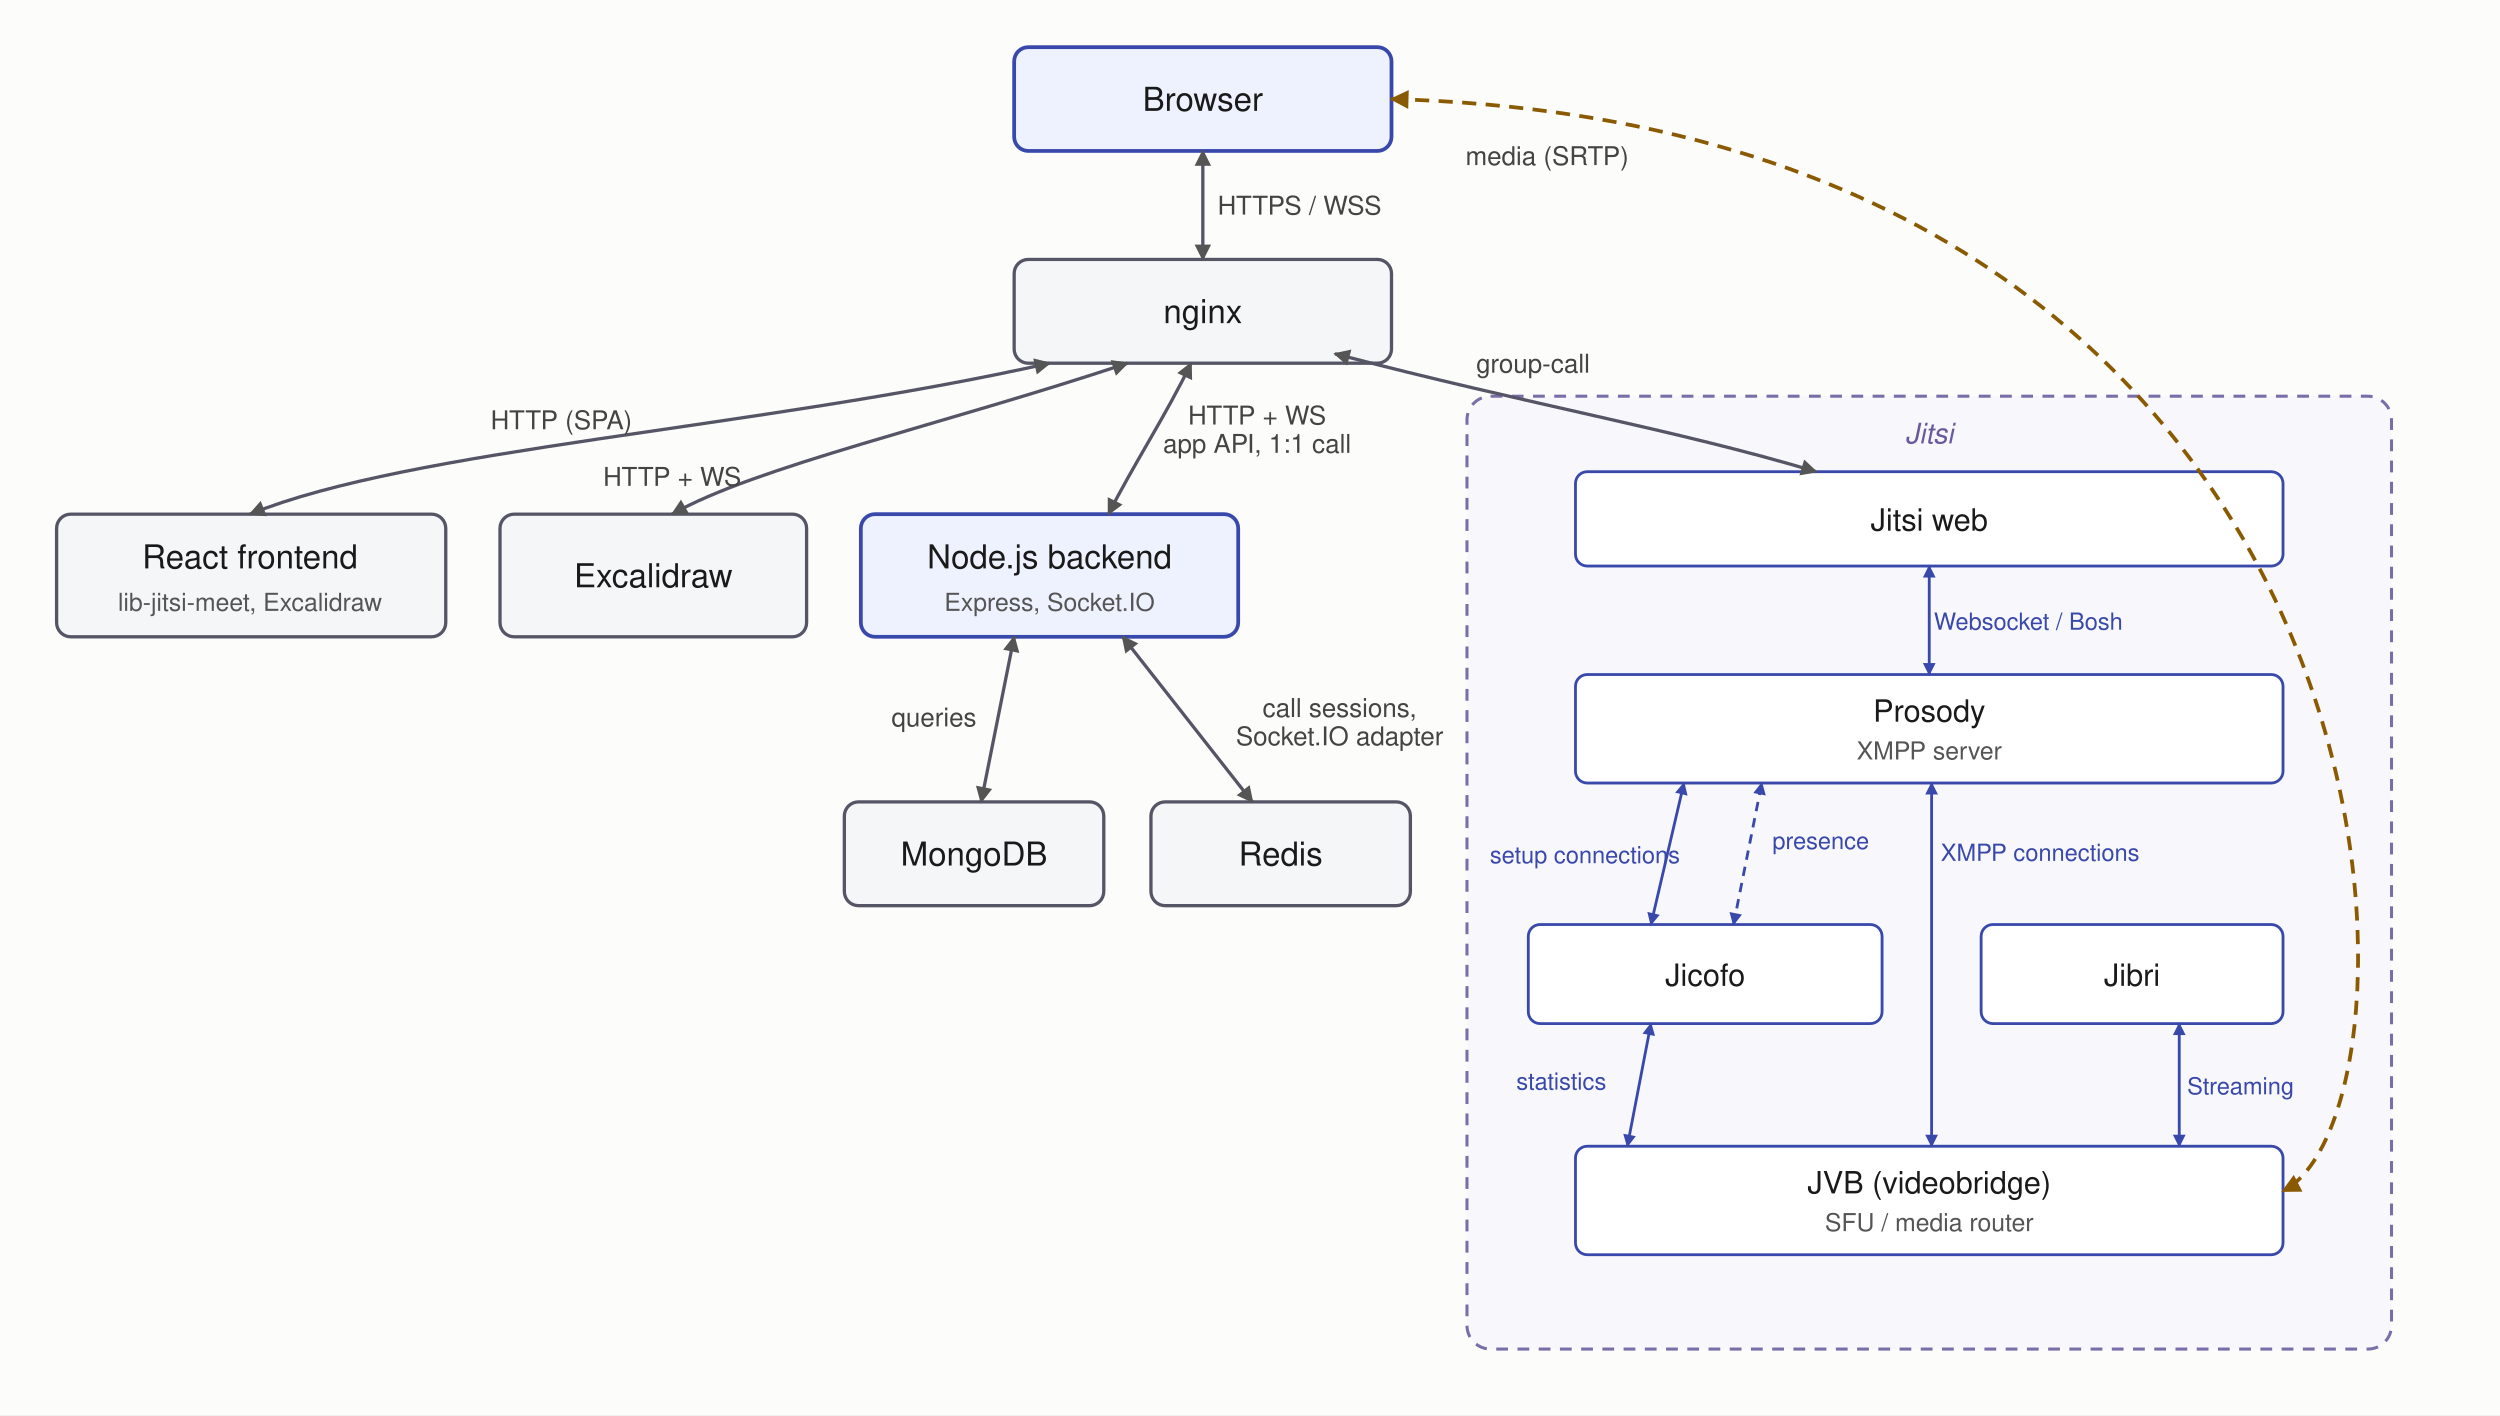
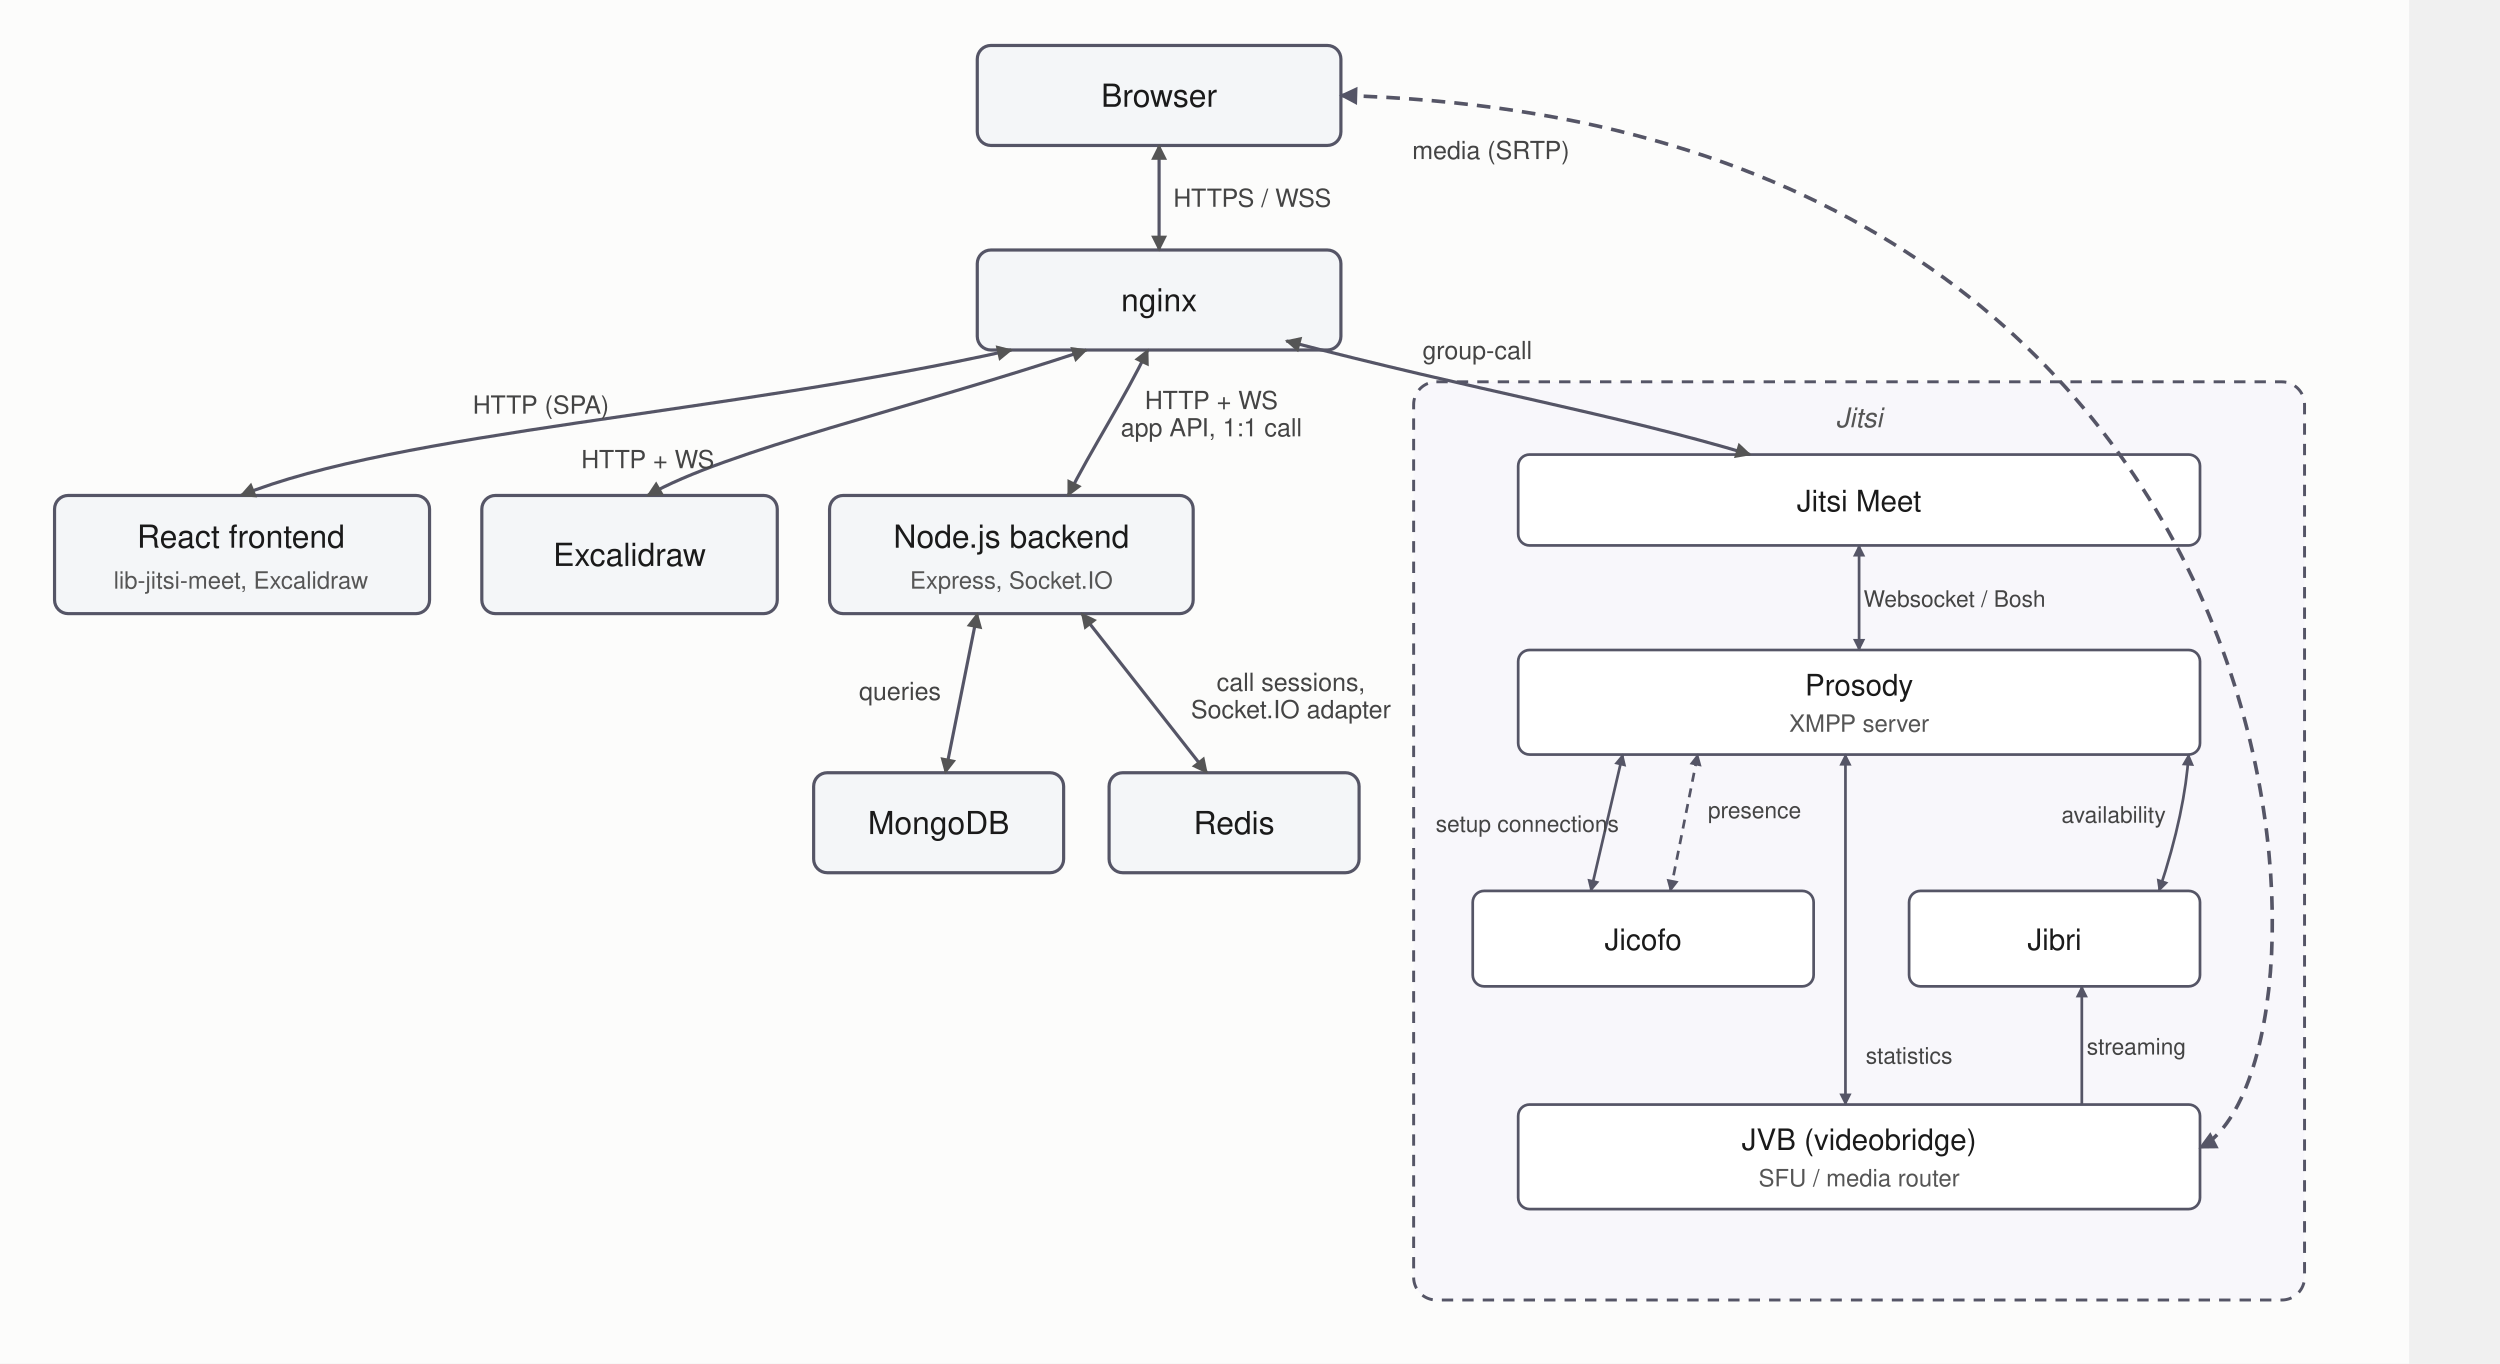
- <svg xmlns="http://www.w3.org/2000/svg" viewBox="0 0 1060 600" font-family="Helvetica, Arial, sans-serif">
+ <svg xmlns="http://www.w3.org/2000/svg" viewBox="0 0 1100 600" font-family="Helvetica, Arial, sans-serif">
  <defs>
    <marker id="arrow" viewBox="0 0 10 10" refX="9" refY="5" markerWidth="5" markerHeight="5" orient="auto-start-reverse">
      <path d="M 0 0 L 10 5 L 0 10 z" fill="#555" />
    </marker>
    <marker id="arrow-media" viewBox="0 0 10 10" refX="9" refY="5" markerWidth="5" markerHeight="5" orient="auto-start-reverse">
-       <path d="M 0 0 L 10 5 L 0 10 z" fill="#8a5a00" />
+       <path d="M 0 0 L 10 5 L 0 10 z" fill="#556" />
    </marker>
    <marker id="arrow-int" viewBox="0 0 10 10" refX="9" refY="5" markerWidth="4.5" markerHeight="4.5" orient="auto-start-reverse">
-       <path d="M 0 0 L 10 5 L 0 10 z" fill="#3949ab" />
+       <path d="M 0 0 L 10 5 L 0 10 z" fill="#556" />
    </marker>
  </defs>
  <style>
    .box        { fill: #f4f6f8; stroke: #556; stroke-width: 1.4; }
-     .box-accent { fill: #eef2ff; stroke: #3949ab; stroke-width: 1.6; }
-     .cluster    { fill: #f8f7fb; stroke: #7a6ea8; stroke-width: 1.3; stroke-dasharray: 5 4; }
-     .box-inner  { fill: #ffffff; stroke: #3949ab; stroke-width: 1.2; }
+     .cluster    { fill: #f8f7fb; stroke: #556; stroke-width: 1.3; stroke-dasharray: 5 4; }
+     .box-inner  { fill: #ffffff; stroke: #556; stroke-width: 1.2; }
    .label        { font-size: 14px; fill: #1a1a1a; text-anchor: middle; }
    .inner-label  { font-size: 13px; fill: #1a1a1a; text-anchor: middle; }
    .sub          { font-size: 10.5px; fill: #555; text-anchor: middle; }
-     .cluster-label{ font-size: 12px; fill: #6a5a9a; text-anchor: middle; font-style: italic; }
+     .cluster-label{ font-size: 12px; fill: #555; text-anchor: middle; font-style: italic; }
    .edge    { stroke: #556; stroke-width: 1.4; fill: none; marker-end: url(#arrow); marker-start: url(#arrow); }
-     .edge-int{ stroke: #3949ab; stroke-width: 1.2; fill: none; marker-end: url(#arrow-int); marker-start: url(#arrow-int); }
-     .edge-int-dash { stroke: #3949ab; stroke-width: 1.2; fill: none; marker-end: url(#arrow-int); marker-start: url(#arrow-int); stroke-dasharray: 4 3; }
-     .edge-media { stroke: #8a5a00; stroke-width: 1.6; fill: none; stroke-dasharray: 6 4; marker-end: url(#arrow-media); marker-start: url(#arrow-media); }
+     .edge-int{ stroke: #556; stroke-width: 1.2; fill: none; marker-end: url(#arrow-int); marker-start: url(#arrow-int); }
+     .edge-int-1way{ stroke: #556; stroke-width: 1.2; fill: none; marker-end: url(#arrow-int); }
+     .edge-int-dash { stroke: #556; stroke-width: 1.2; fill: none; marker-end: url(#arrow-int); marker-start: url(#arrow-int); stroke-dasharray: 4 3; }
+     .edge-media { stroke: #556; stroke-width: 1.6; fill: none; stroke-dasharray: 6 4; marker-end: url(#arrow-media); marker-start: url(#arrow-media); }
    .et  { font-size: 11px; fill: #444; text-anchor: middle; }
-     .eti { font-size: 10px; fill: #3949ab; text-anchor: middle; }
+     .eti { font-size: 10px; fill: #444; text-anchor: middle; }
  </style>
  <rect width="1060" height="600" fill="#fcfcfb" />
-   <rect class="box-accent" x="430" y="20" width="160" height="44" rx="6" />
+   <rect class="box" x="430" y="20" width="160" height="44" rx="6" />
  <text class="label" x="510" y="47">Browser</text>
  <rect class="box" x="430" y="110" width="160" height="44" rx="6" />
  <text class="label" x="510" y="137">nginx</text>
  <rect class="box" x="24" y="218" width="165" height="52" rx="6" />
  <text class="label" x="106" y="241">React frontend</text>
  <text class="sub" x="106" y="259">lib-jitsi-meet, Excalidraw</text>
  <rect class="box" x="212" y="218" width="130" height="52" rx="6" />
  <text class="label" x="277" y="249">Excalidraw</text>
-   <rect class="box-accent" x="365" y="218" width="160" height="52" rx="6" />
+   <rect class="box" x="365" y="218" width="160" height="52" rx="6" />
  <text class="label" x="445" y="241">Node.js backend</text>
  <text class="sub" x="445" y="259">Express, Socket.IO</text>
  <rect class="box" x="358" y="340" width="110" height="44" rx="6" />
  <text class="label" x="413" y="367">MongoDB</text>
  <rect class="box" x="488" y="340" width="110" height="44" rx="6" />
  <text class="label" x="543" y="367">Redis</text>
  <rect class="cluster" x="622" y="168" width="392" height="404" rx="10" />
  <text class="cluster-label" x="818" y="188">Jitsi</text>
  <rect class="box-inner" x="668" y="200" width="300" height="40" rx="5" />
-   <text class="inner-label" x="818" y="225">Jitsi web</text>
+   <text class="inner-label" x="818" y="225">Jitsi Meet</text>
  <rect class="box-inner" x="668" y="286" width="300" height="46" rx="5" />
  <text class="inner-label" x="818" y="306">Prosody</text>
  <text class="sub" x="818" y="322">XMPP server</text>
  <rect class="box-inner" x="648" y="392" width="150" height="42" rx="5" />
  <text class="inner-label" x="723" y="418">Jicofo</text>
  <rect class="box-inner" x="840" y="392" width="128" height="42" rx="5" />
  <text class="inner-label" x="904" y="418">Jibri</text>
  <rect class="box-inner" x="668" y="486" width="300" height="46" rx="5" />
  <text class="inner-label" x="818" y="506">JVB (videobridge)</text>
  <text class="sub" x="818" y="522">SFU / media router</text>
  <path class="edge-int" d="M 818 240 L 818 286" />
  <text class="eti" x="860" y="267">Websocket / Bosh</text>
  <path class="edge-int" d="M 700 392 L 714 332" />
  <text class="eti" x="672" y="366">setup connections</text>
  <path class="edge-int-dash" d="M 735 392 L 747 332" />
  <text class="eti" x="772" y="360">presence</text>
-   <path class="edge-int" d="M 819 486 L 819 332" />
-   <text class="eti" x="865" y="365">XMPP connections</text>
-   <path class="edge-int" d="M 690 486 L 700 434" />
-   <text class="eti" x="662" y="462">statistics</text>
-   <path class="edge-int" d="M 924 486 L 924 434" />
-   <text class="eti" x="950" y="464">Streaming</text>
+   <path class="edge-int" d="M 812 486 L 812 332" />
+   <text class="eti" x="840" y="468">statistics</text>
+   <path class="edge-int" d="M 950 392 C 958 368, 962 348, 963 332" />
+   <text class="eti" x="930" y="362">availability</text>
+   <path class="edge-int-1way" d="M 916 486 L 916 434" />
+   <text class="eti" x="940" y="464">streaming</text>
  <path class="edge" d="M 510 64 L 510 110" />
  <text class="et" x="551" y="91">HTTPS / WSS</text>
  <path class="edge" d="M 445 154 C 320 182, 175 190, 106 218" />
  <text class="et" x="238" y="182">HTTP (SPA)</text>
  <path class="edge" d="M 478 154 C 400 180, 320 198, 285 218" />
  <text class="et" x="285" y="206">HTTP + WS</text>
  <path class="edge" d="M 505 154 C 495 175, 480 198, 470 218" />
  <text class="et" x="533" y="180">HTTP + WS</text>
  <text class="et" x="533" y="192">app API, 1:1 call</text>
  <path class="edge" d="M 566 150 C 650 172, 710 182, 770 200" />
  <text class="et" x="650" y="158">group-call</text>
  <path class="edge" d="M 430 270 L 416 340" />
  <text class="et" x="396" y="308">queries</text>
  <path class="edge" d="M 476 270 L 531 340" />
  <text class="et" x="568" y="304">call sessions,</text>
  <text class="et" x="568" y="316">Socket.IO adapter</text>
  <path class="edge-media" d="M 590 42 C 1030 54, 1036 470, 968 505" />
-   <text class="et" fill="#8a5a00" x="656" y="70">media (SRTP)</text>
+   <text class="et" x="656" y="70">media (SRTP)</text>
</svg>
